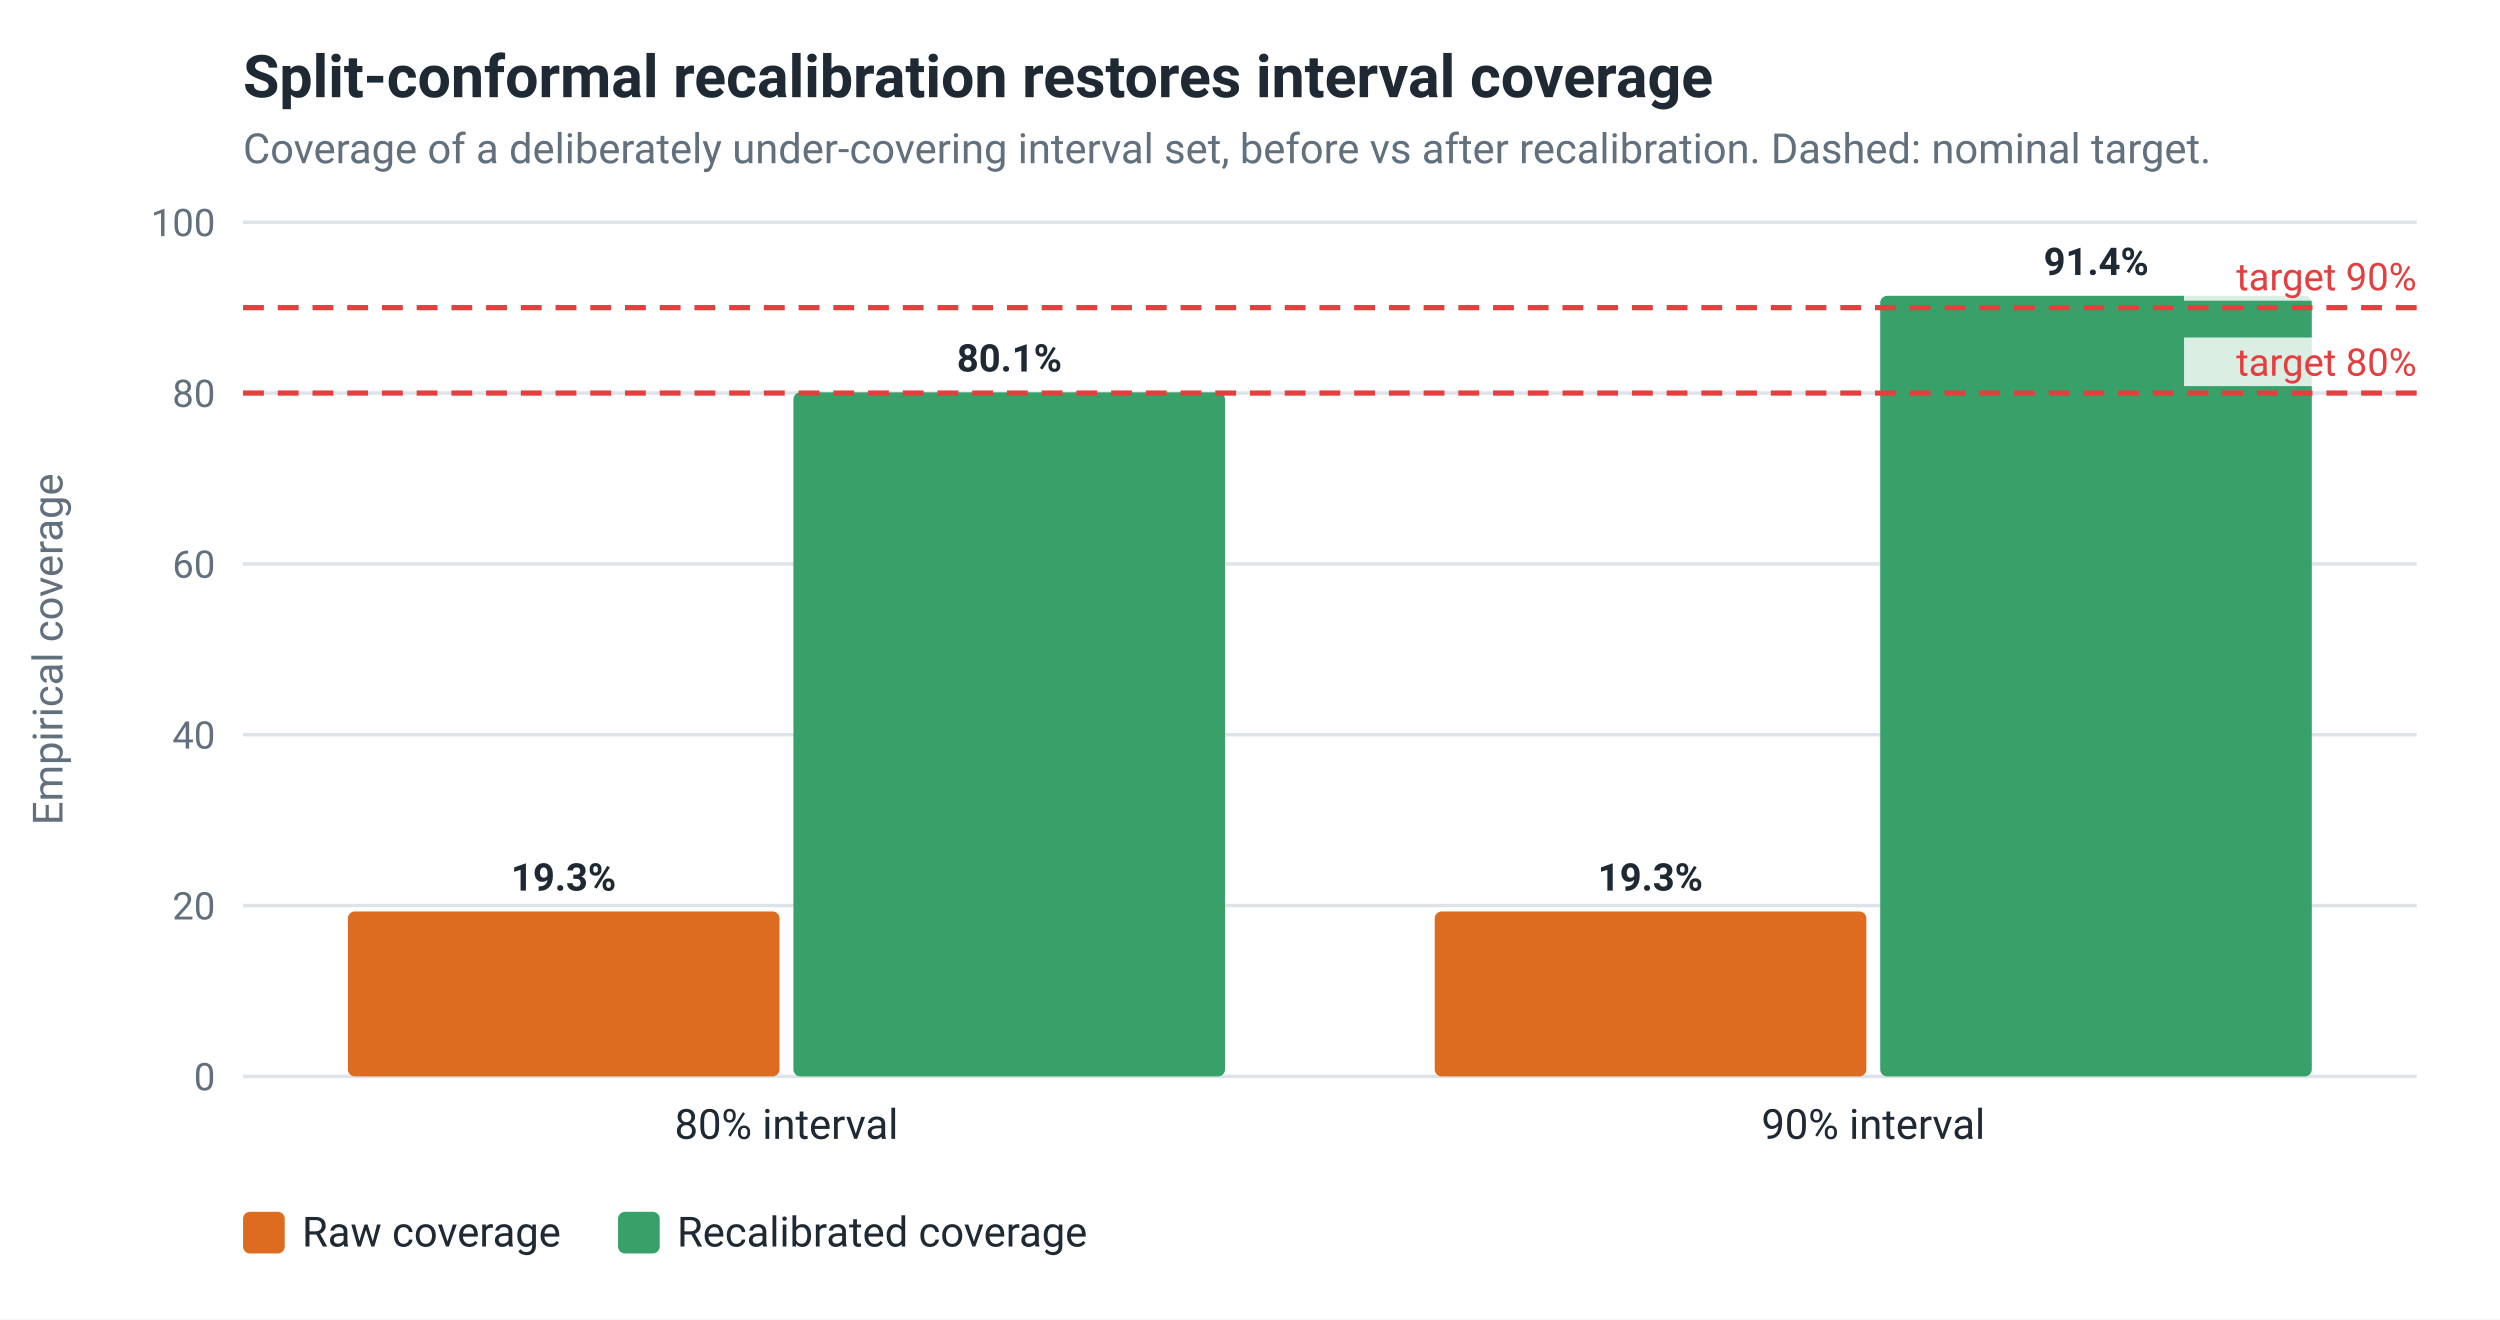
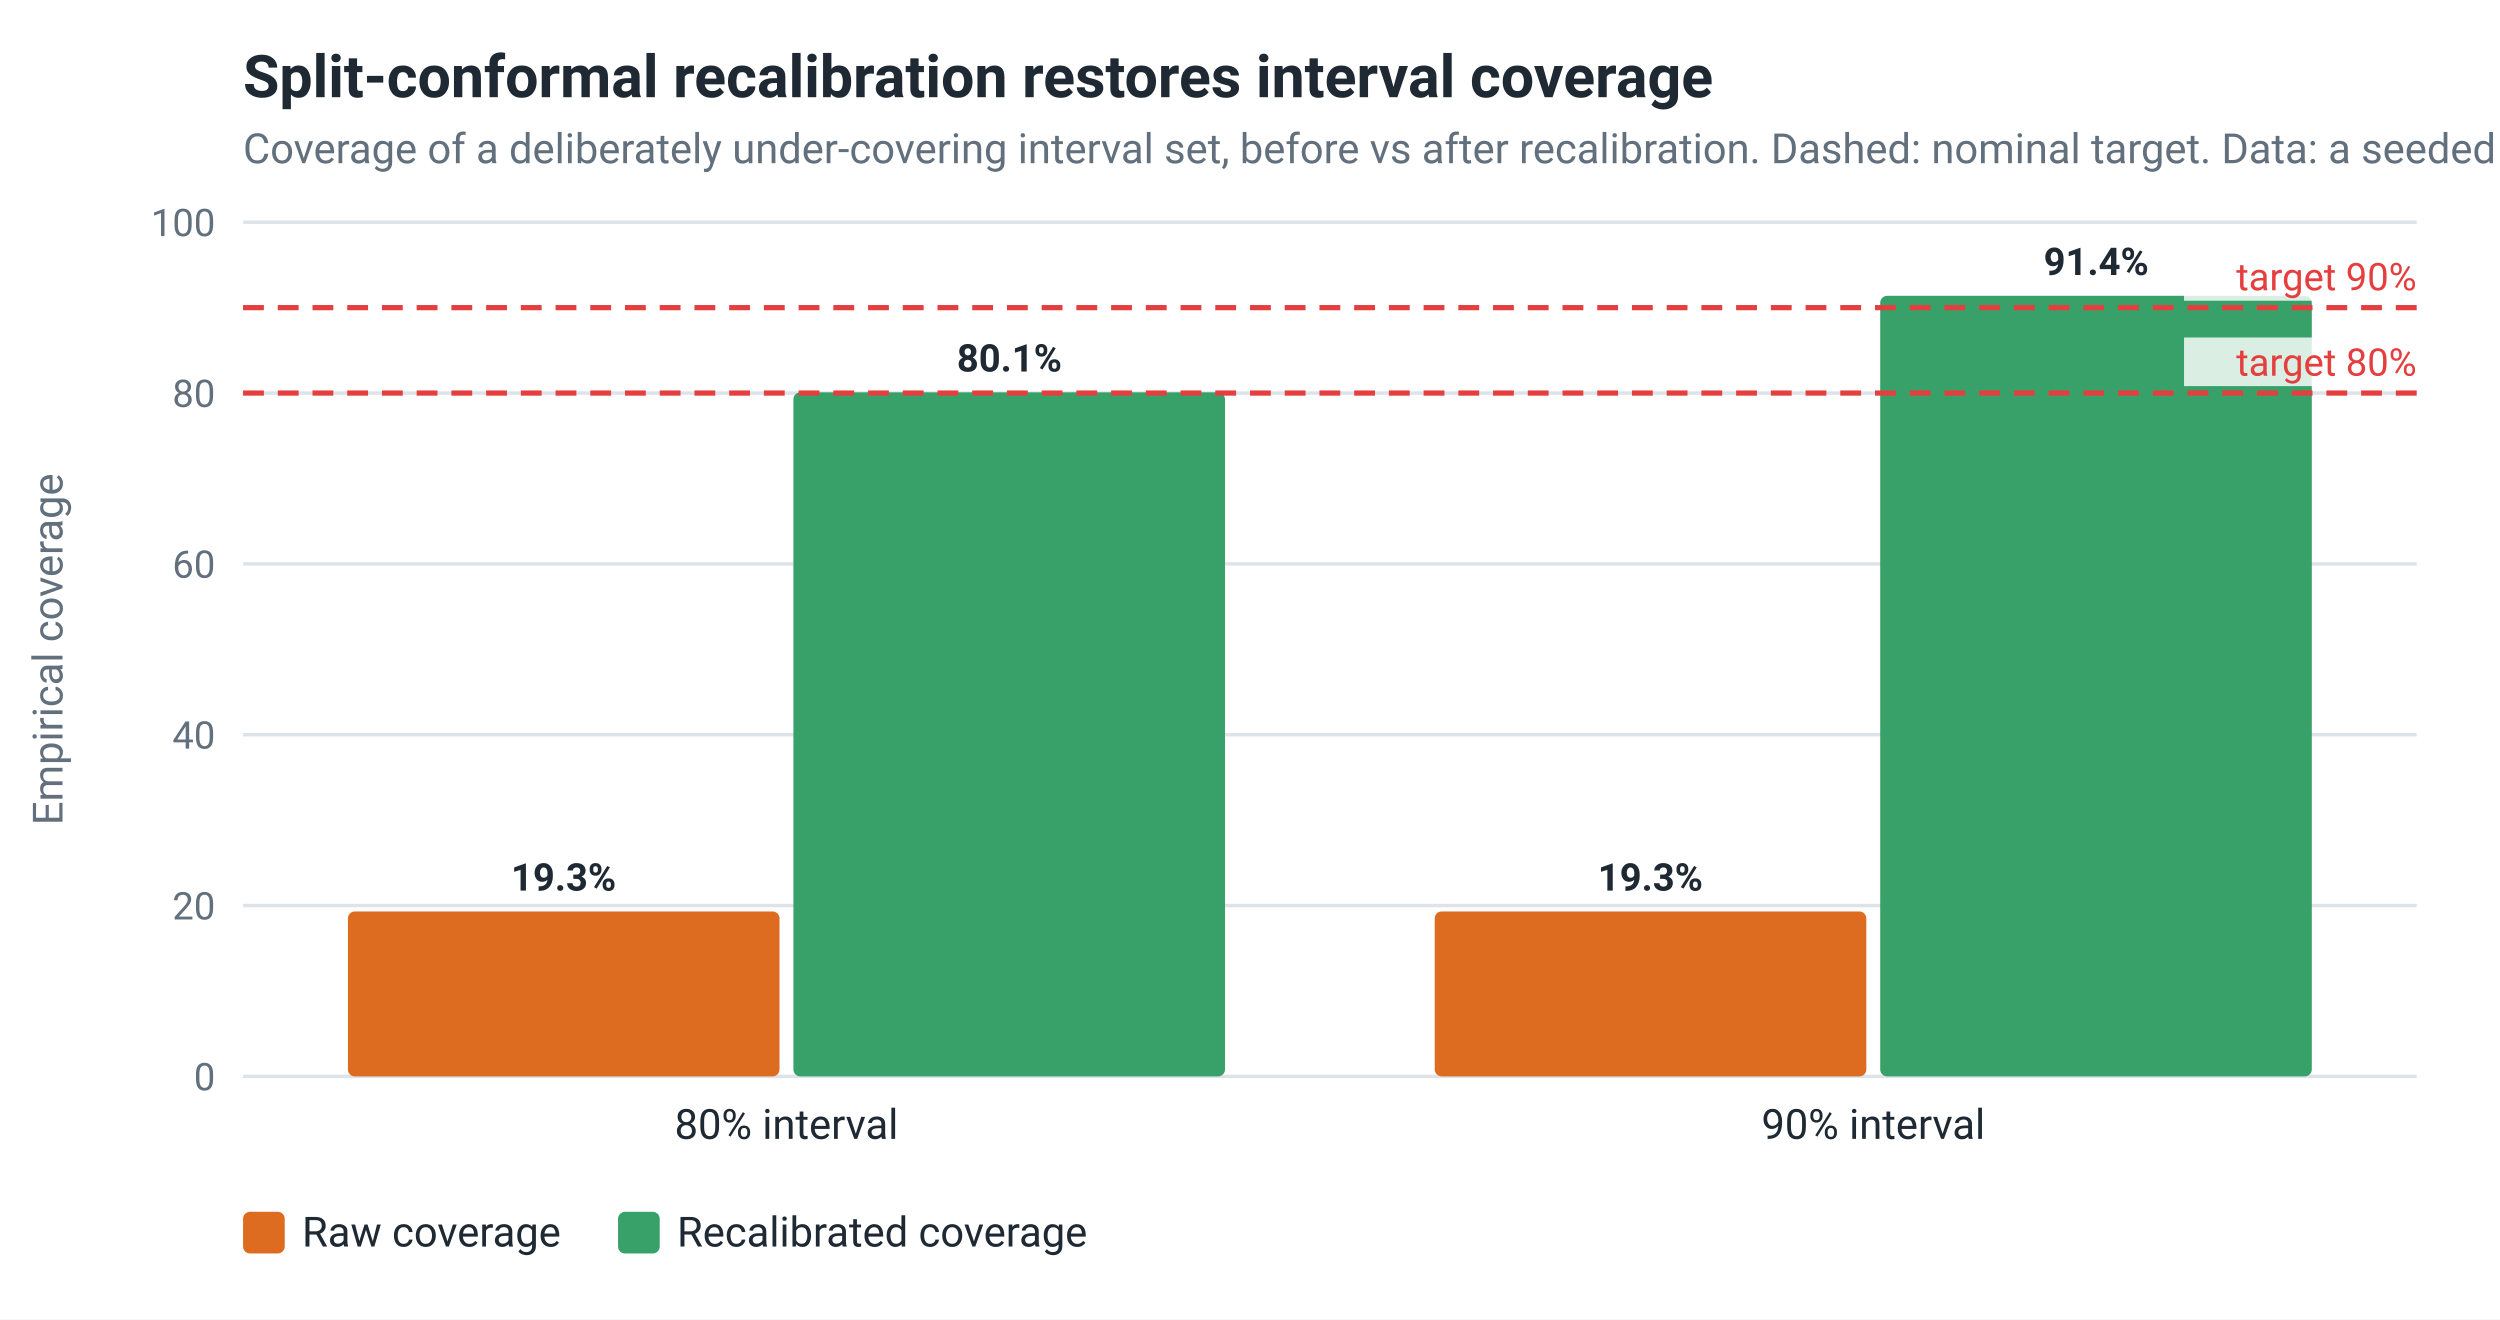
<svg xmlns="http://www.w3.org/2000/svg" width="720" height="380" viewBox="0 0 720 380" font-family="-apple-system,Segoe UI,Roboto,sans-serif">
  <rect width="720" height="380" fill="#ffffff" />
  <text x="70" y="28" fill="#1f2933" font-size="17" font-weight="700">Split-conformal recalibration restores interval coverage</text>
-   <text x="70" y="47" fill="#62707d" font-size="12">Coverage of a deliberately under-covering interval set, before vs after recalibration. Dashed: nominal target.</text>
+   <text x="70" y="47" fill="#62707d" font-size="12">Coverage of a deliberately under-covering interval set, before vs after recalibration. Dashed: nominal target. Data: a seeded SYNTHETIC interval set constructed to be miscalibrated — this demonstrates the guarantee, it does not measure a model.</text>
  <line x1="70" y1="310.0" x2="696" y2="310.0" stroke="#dde3e8" stroke-width="1" />
  <text x="62" y="314.0" fill="#62707d" font-size="11" text-anchor="end">0</text>
  <line x1="70" y1="260.8" x2="696" y2="260.8" stroke="#dde3e8" stroke-width="1" />
  <text x="62" y="264.8" fill="#62707d" font-size="11" text-anchor="end">20</text>
  <line x1="70" y1="211.6" x2="696" y2="211.6" stroke="#dde3e8" stroke-width="1" />
  <text x="62" y="215.6" fill="#62707d" font-size="11" text-anchor="end">40</text>
  <line x1="70" y1="162.4" x2="696" y2="162.4" stroke="#dde3e8" stroke-width="1" />
  <text x="62" y="166.4" fill="#62707d" font-size="11" text-anchor="end">60</text>
  <line x1="70" y1="113.2" x2="696" y2="113.2" stroke="#dde3e8" stroke-width="1" />
  <text x="62" y="117.2" fill="#62707d" font-size="11" text-anchor="end">80</text>
  <line x1="70" y1="64.0" x2="696" y2="64.0" stroke="#dde3e8" stroke-width="1" />
  <text x="62" y="68.0" fill="#62707d" font-size="11" text-anchor="end">100</text>
  <text x="18" y="187.0" fill="#62707d" font-size="12" text-anchor="middle" transform="rotate(-90 18 187.0)">Empirical coverage</text>
  <rect x="100.2" y="262.5" width="124.3" height="47.5" fill="#dd6b20" rx="2" />
  <text x="162.3" y="256.5" fill="#1f2933" font-size="11" font-weight="600" text-anchor="middle">19.3%</text>
  <rect x="228.5" y="113.0" width="124.3" height="197.0" fill="#38a169" rx="2" />
  <text x="290.7" y="107.0" fill="#1f2933" font-size="11" font-weight="600" text-anchor="middle">80.1%</text>
  <text x="226.5" y="328.0" fill="#1f2933" font-size="12" text-anchor="middle">80% interval</text>
  <rect x="413.2" y="262.5" width="124.3" height="47.5" fill="#dd6b20" rx="2" />
  <text x="475.3" y="256.5" fill="#1f2933" font-size="11" font-weight="600" text-anchor="middle">19.3%</text>
  <rect x="541.5" y="85.2" width="124.3" height="224.8" fill="#38a169" rx="2" />
  <text x="603.7" y="79.2" fill="#1f2933" font-size="11" font-weight="600" text-anchor="middle">91.4%</text>
  <text x="539.5" y="328.0" fill="#1f2933" font-size="12" text-anchor="middle">90% interval</text>
  <line x1="70" y1="113.2" x2="696" y2="113.2" stroke="#e53e3e" stroke-width="1.5" stroke-dasharray="6 4" />
  <rect x="629.0" y="97.2" width="70.0" height="14" fill="#ffffff" opacity="0.82" />
  <text x="696.0" y="108.2" fill="#e53e3e" font-size="11" text-anchor="end">target 80%</text>
  <line x1="70" y1="88.6" x2="696" y2="88.6" stroke="#e53e3e" stroke-width="1.5" stroke-dasharray="6 4" />
  <rect x="629.0" y="72.6" width="70.0" height="14" fill="#ffffff" opacity="0.82" />
  <text x="696.0" y="83.6" fill="#e53e3e" font-size="11" text-anchor="end">target 90%</text>
  <rect x="70" y="349" width="12" height="12" fill="#dd6b20" rx="2" />
  <text x="87" y="359" fill="#1f2933" font-size="12">Raw coverage</text>
  <rect x="178" y="349" width="12" height="12" fill="#38a169" rx="2" />
  <text x="195" y="359" fill="#1f2933" font-size="12">Recalibrated coverage</text>
</svg>
